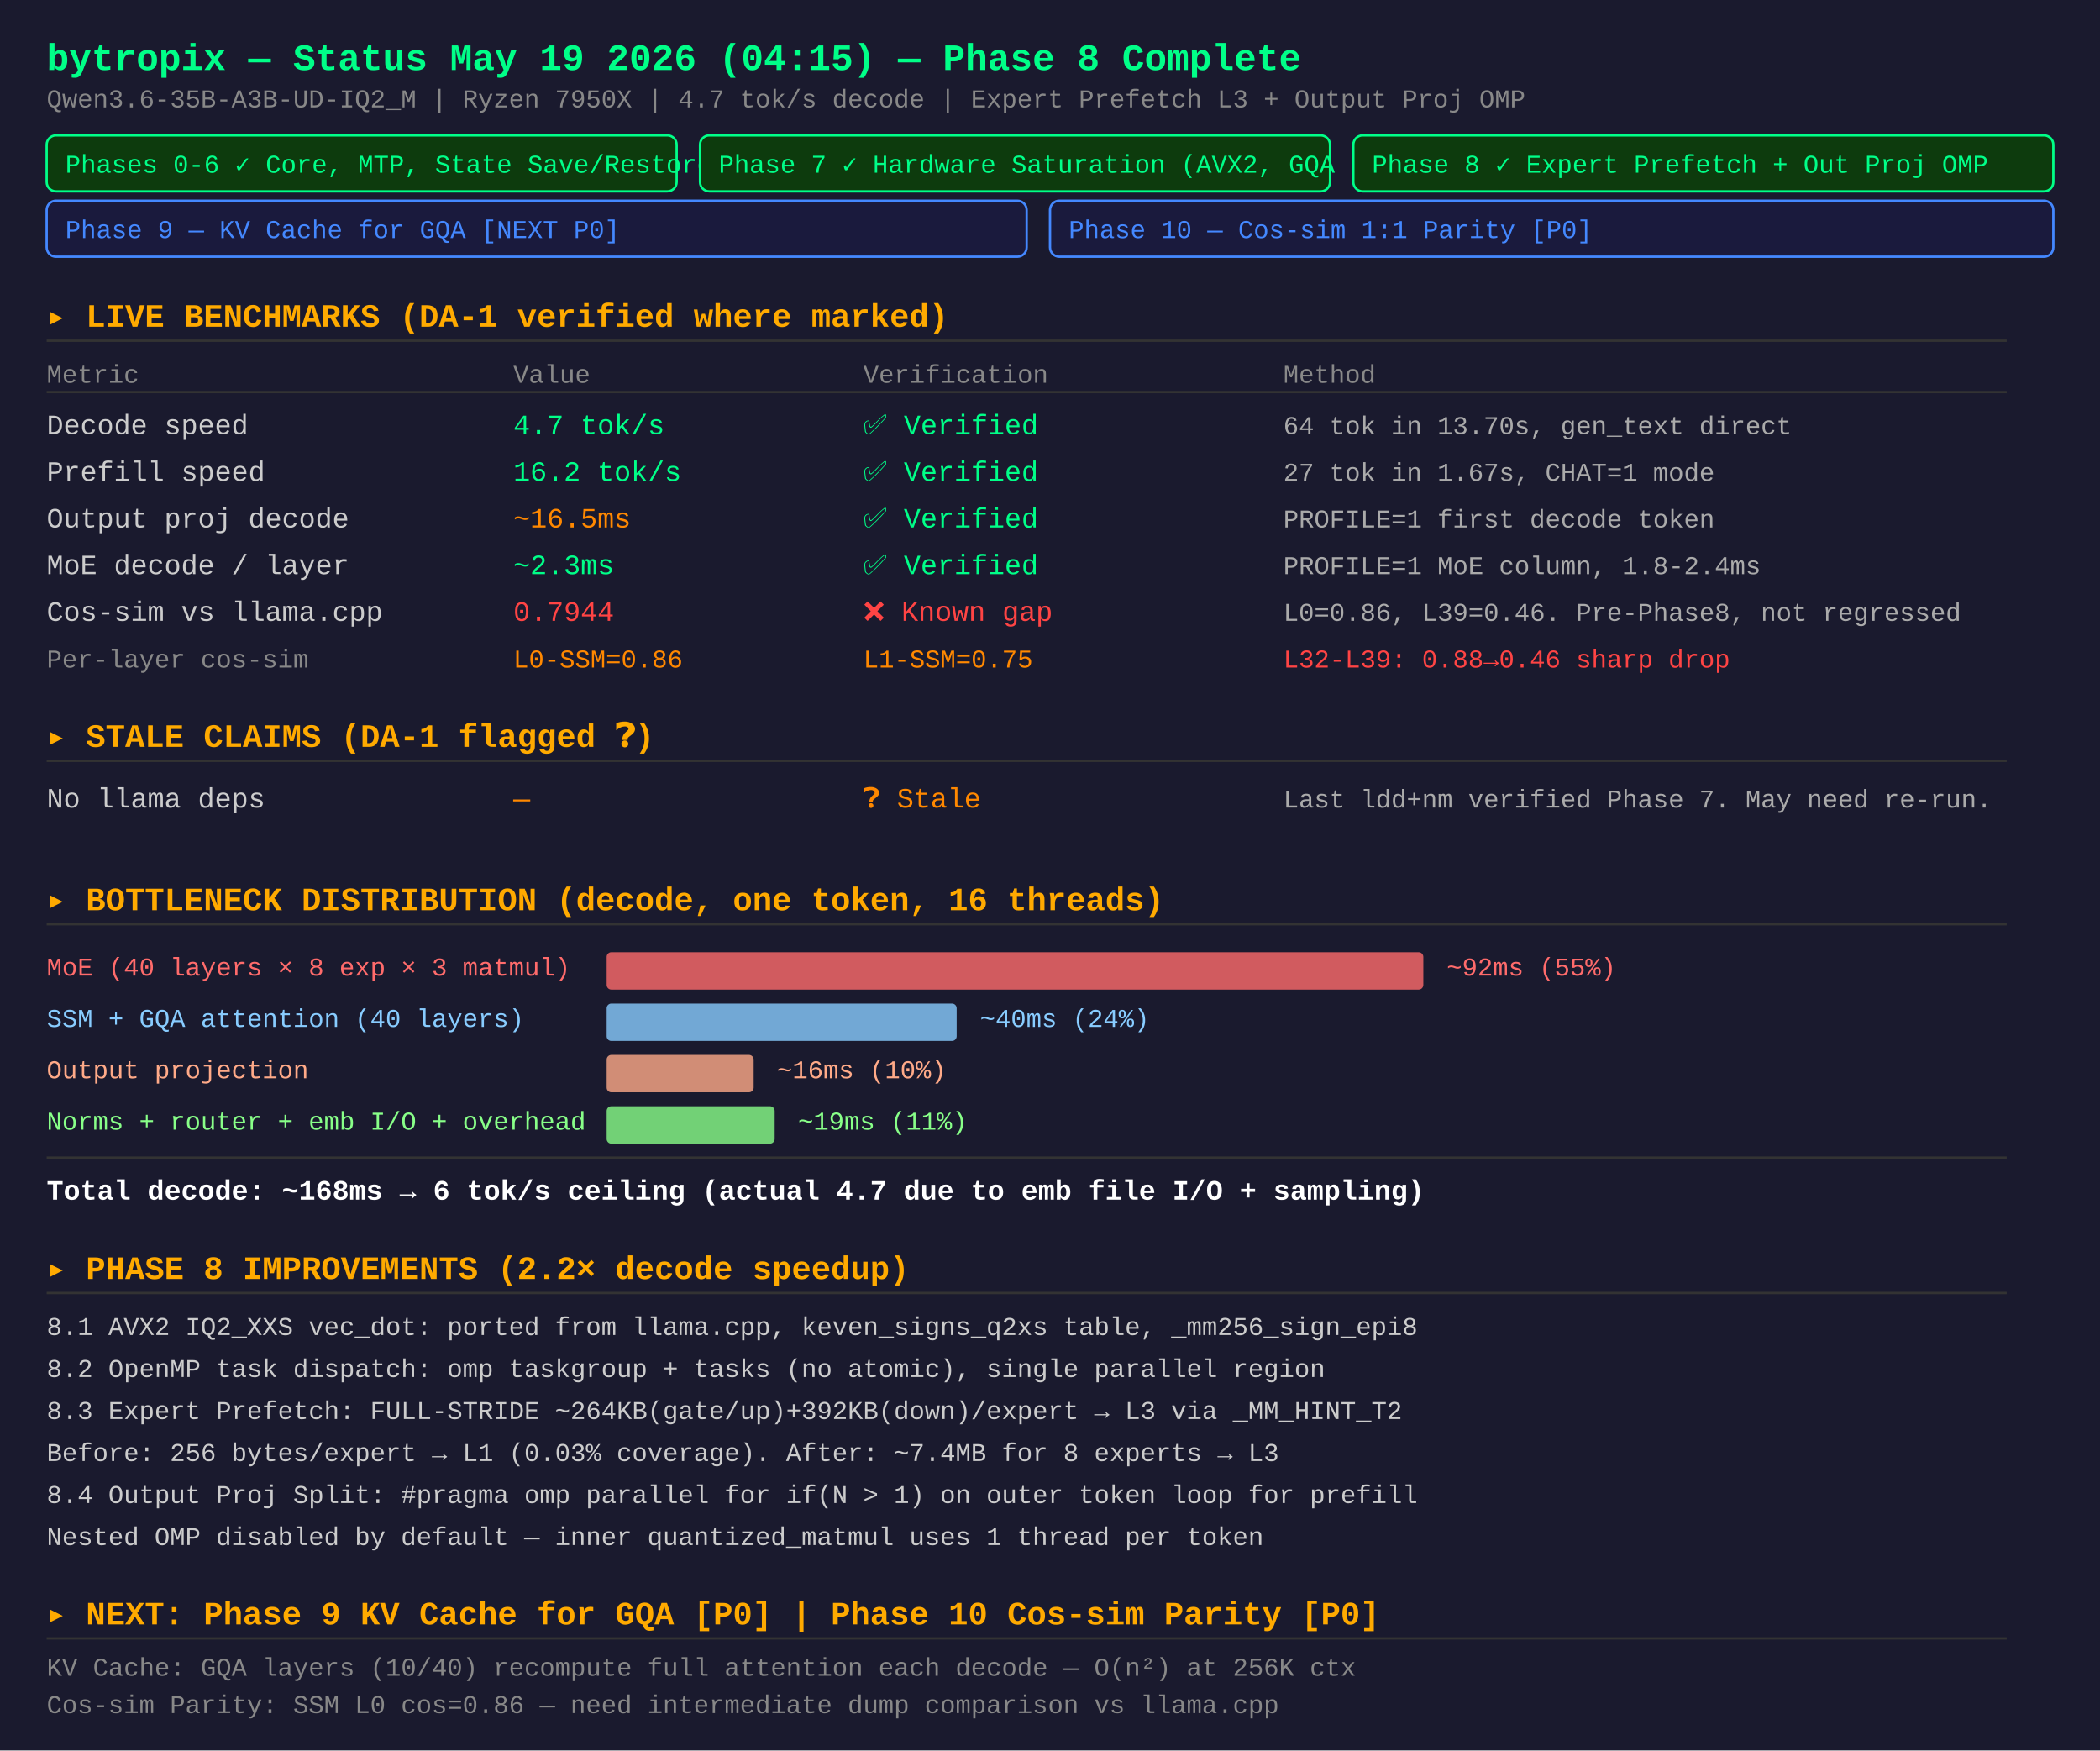
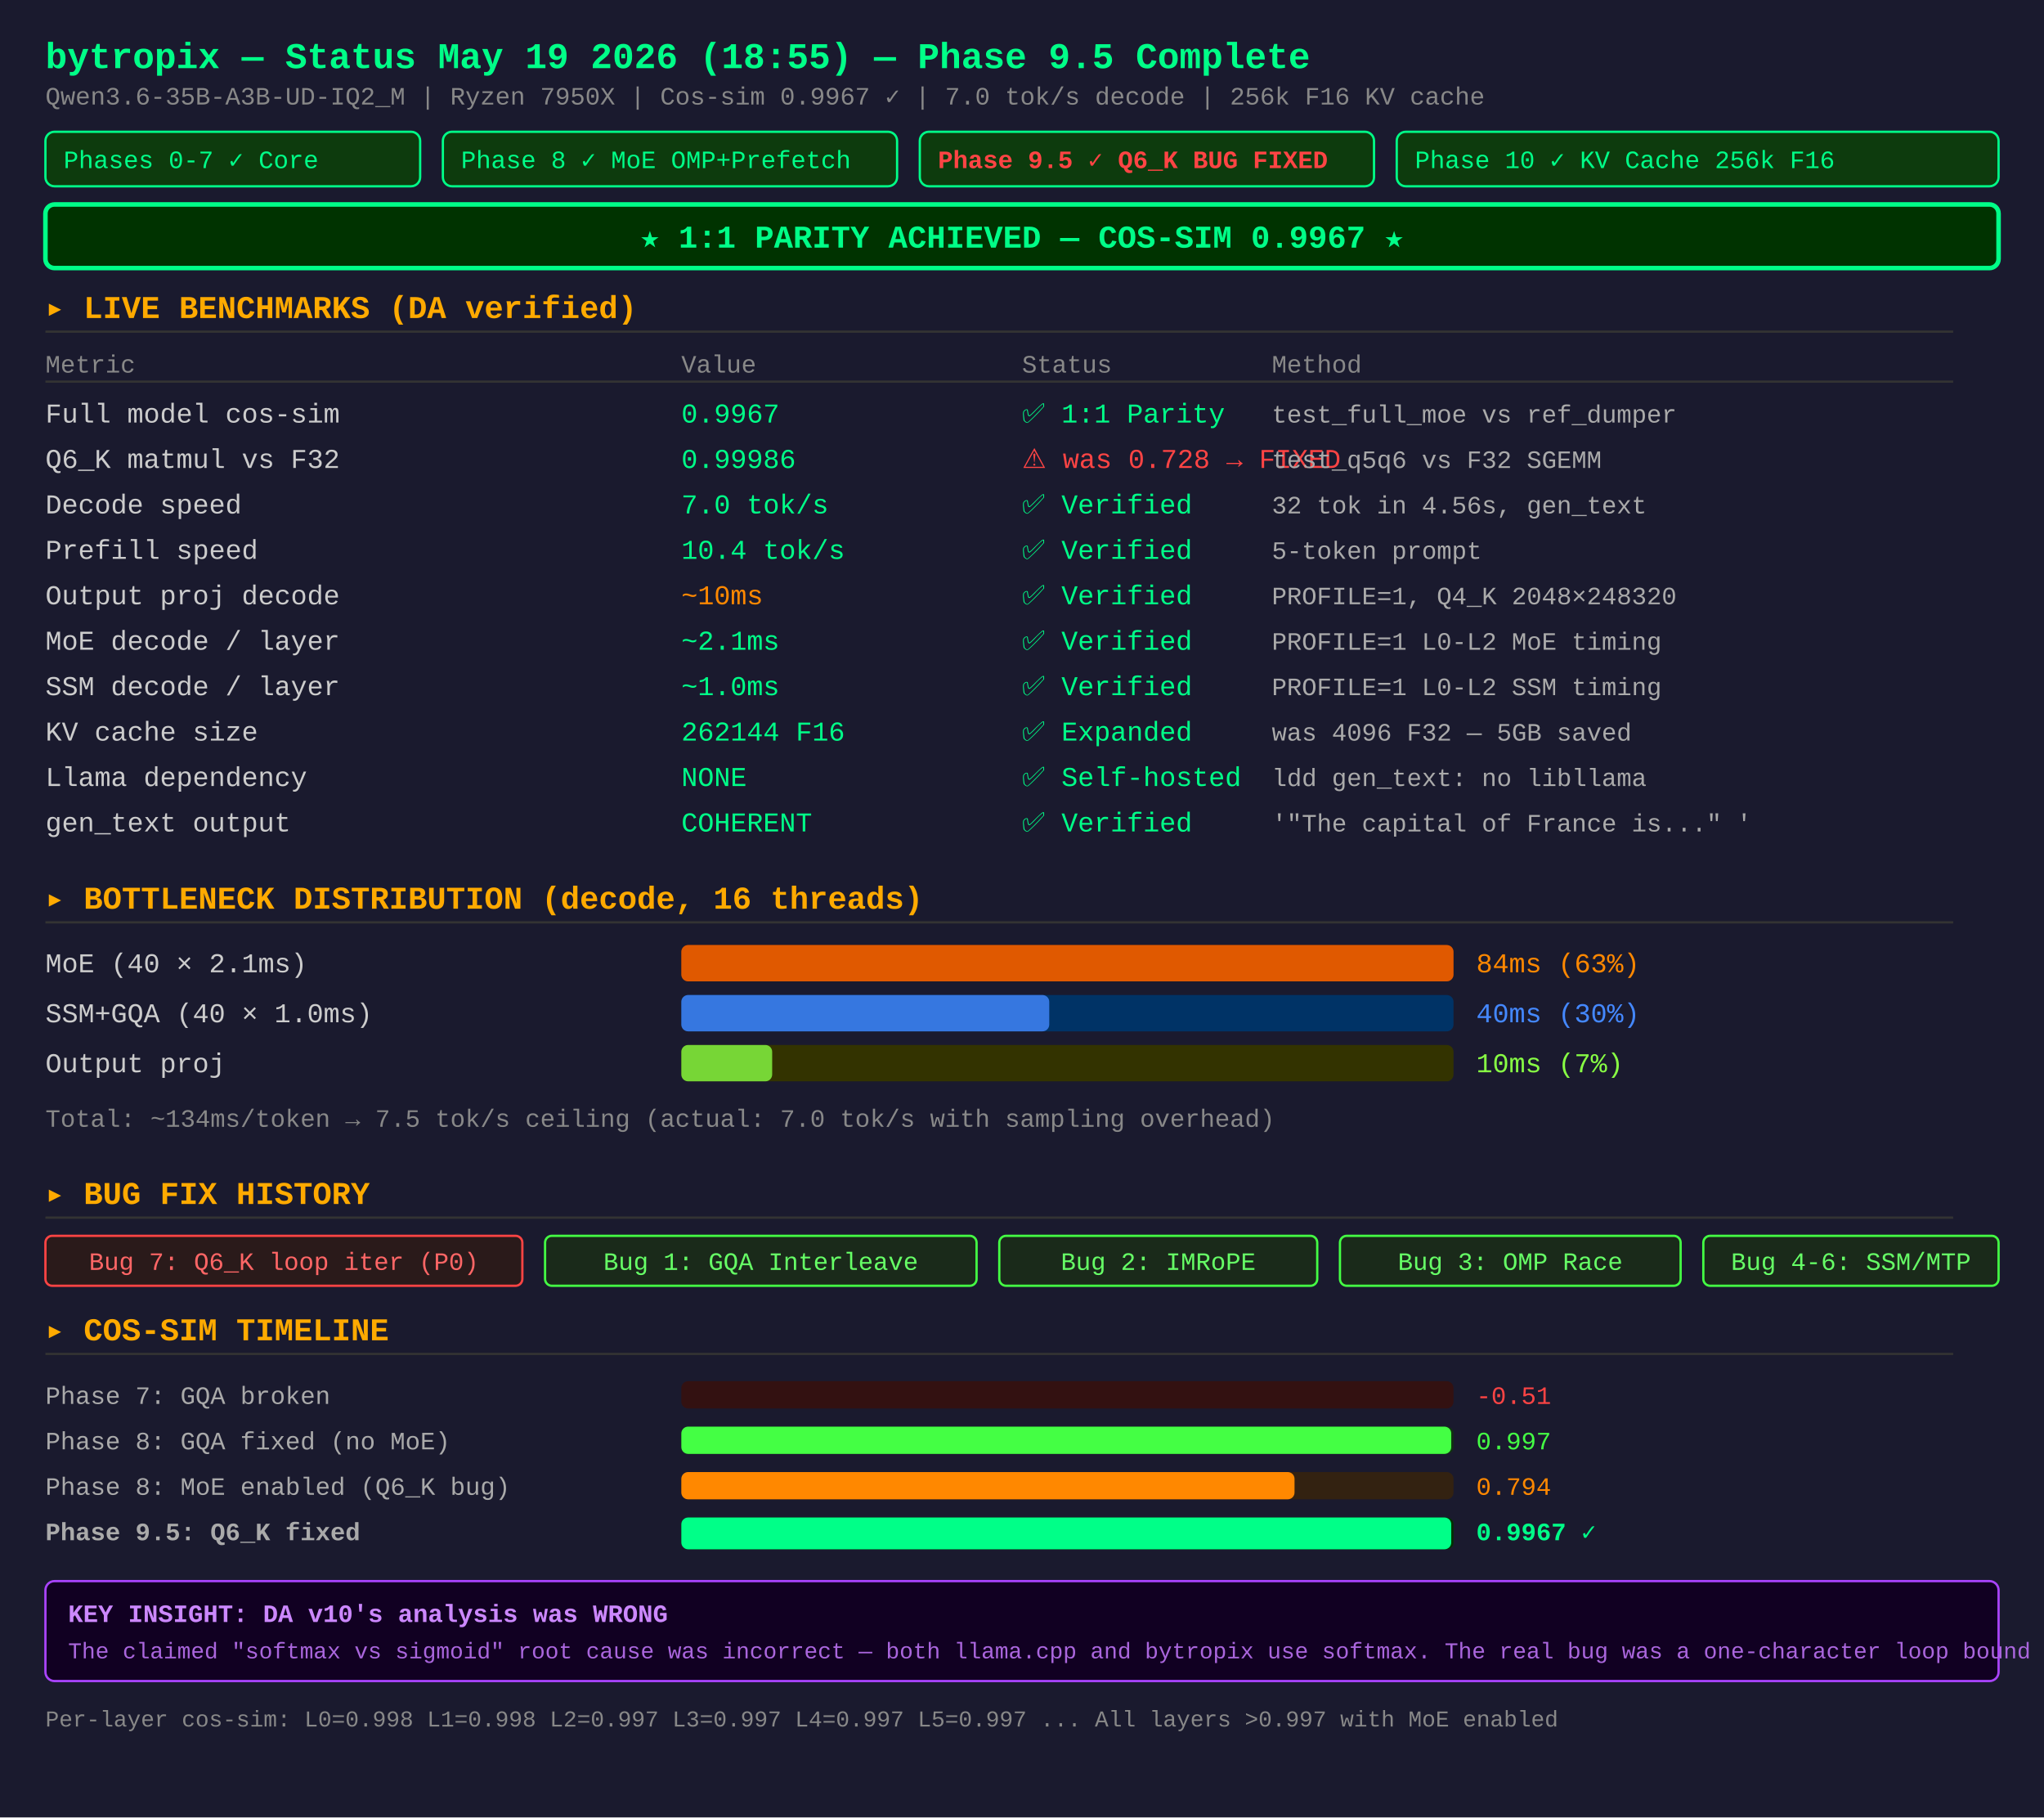
- <svg xmlns="http://www.w3.org/2000/svg" viewBox="0 0 900 750" font-family="'Courier New', monospace" font-size="12">
-   <rect width="900" height="750" fill="#1a1a2e" />
-   <text x="20" y="30" fill="#00ff88" font-size="16" font-weight="bold">bytropix — Status May 19 2026 (04:15) — Phase 8 Complete</text>
-   <text x="20" y="46" fill="#888" font-size="11">Qwen3.6-35B-A3B-UD-IQ2_M | Ryzen 7950X | 4.7 tok/s decode | Expert Prefetch L3 + Output Proj OMP</text>
-   <rect x="20" y="58" width="270" height="24" rx="4" fill="#0d3b0d" stroke="#00ff88" stroke-width="1" />
-   <text x="28" y="74" fill="#00ff88" font-size="11">Phases 0-6 ✓ Core, MTP, State Save/Restore</text>
-   <rect x="300" y="58" width="270" height="24" rx="4" fill="#0d3b0d" stroke="#00ff88" stroke-width="1" />
-   <text x="308" y="74" fill="#00ff88" font-size="11">Phase 7 ✓ Hardware Saturation (AVX2, GQA opt)</text>
-   <rect x="580" y="58" width="300" height="24" rx="4" fill="#0d3b0d" stroke="#00ff88" stroke-width="1" />
-   <text x="588" y="74" fill="#00ff88" font-size="11">Phase 8 ✓ Expert Prefetch + Out Proj OMP</text>
-   <rect x="20" y="86" width="420" height="24" rx="4" fill="#1a1a3d" stroke="#4488ff" stroke-width="1" />
-   <text x="28" y="102" fill="#4488ff" font-size="11">Phase 9 — KV Cache for GQA [NEXT P0]</text>
-   <rect x="450" y="86" width="430" height="24" rx="4" fill="#1a1a3d" stroke="#4488ff" stroke-width="1" />
-   <text x="458" y="102" fill="#4488ff" font-size="11">Phase 10 — Cos-sim 1:1 Parity [P0]</text>
-   <text x="20" y="140" fill="#ffaa00" font-size="14" font-weight="bold">▸ LIVE BENCHMARKS (DA-1 verified where marked)</text>
+ <svg xmlns="http://www.w3.org/2000/svg" viewBox="0 0 900 800" font-family="'Courier New', monospace" font-size="12">
+   <rect width="900" height="800" fill="#1a1a2e" />
+   <text x="20" y="30" fill="#00ff88" font-size="16" font-weight="bold">bytropix — Status May 19 2026 (18:55) — Phase 9.5 Complete</text>
+   <text x="20" y="46" fill="#888" font-size="11">Qwen3.6-35B-A3B-UD-IQ2_M | Ryzen 7950X | Cos-sim 0.9967 ✓ | 7.0 tok/s decode | 256k F16 KV cache</text>
+   <rect x="20" y="58" width="165" height="24" rx="4" fill="#0d3b0d" stroke="#00ff88" stroke-width="1" />
+   <text x="28" y="74" fill="#00ff88" font-size="11">Phases 0-7 ✓ Core</text>
+   <rect x="195" y="58" width="200" height="24" rx="4" fill="#0d3b0d" stroke="#00ff88" stroke-width="1" />
+   <text x="203" y="74" fill="#00ff88" font-size="11">Phase 8 ✓ MoE OMP+Prefetch</text>
+   <rect x="405" y="58" width="200" height="24" rx="4" fill="#0d3b0d" stroke="#00ff88" stroke-width="1" />
+   <text x="413" y="74" fill="#ff4444" font-size="11" font-weight="bold">Phase 9.5 ✓ Q6_K BUG FIXED</text>
+   <rect x="615" y="58" width="265" height="24" rx="4" fill="#0d3b0d" stroke="#00ff88" stroke-width="1" />
+   <text x="623" y="74" fill="#00ff88" font-size="11">Phase 10 ✓ KV Cache 256k F16</text>
+   <rect x="20" y="90" width="860" height="28" rx="4" fill="#003300" stroke="#00ff88" stroke-width="2" />
+   <text x="450" y="109" fill="#00ff88" font-size="14" font-weight="bold" text-anchor="middle">★ 1:1 PARITY ACHIEVED — COS-SIM 0.9967 ★</text>
+   <text x="20" y="140" fill="#ffaa00" font-size="14" font-weight="bold">▸ LIVE BENCHMARKS (DA verified)</text>
  <line x1="20" y1="146" x2="860" y2="146" stroke="#333" stroke-width="1" />
  <text x="20" y="164" fill="#888" font-size="11">Metric</text>
-   <text x="220" y="164" fill="#888" font-size="11">Value</text>
-   <text x="370" y="164" fill="#888" font-size="11">Verification</text>
-   <text x="550" y="164" fill="#888" font-size="11">Method</text>
+   <text x="300" y="164" fill="#888" font-size="11">Value</text>
+   <text x="450" y="164" fill="#888" font-size="11">Status</text>
+   <text x="560" y="164" fill="#888" font-size="11">Method</text>
  <line x1="20" y1="168" x2="860" y2="168" stroke="#333" stroke-width="1" />
-   <text x="20" y="186" fill="#ccc" font-size="12">Decode speed</text>
-   <text x="220" y="186" fill="#00ff88" font-size="12">4.7 tok/s</text>
-   <text x="370" y="186" fill="#00ff88" font-size="12">✅ Verified</text>
-   <text x="550" y="186" fill="#aaa" font-size="11">64 tok in 13.70s, gen_text direct</text>
-   <text x="20" y="206" fill="#ccc" font-size="12">Prefill speed</text>
-   <text x="220" y="206" fill="#00ff88" font-size="12">16.2 tok/s</text>
-   <text x="370" y="206" fill="#00ff88" font-size="12">✅ Verified</text>
-   <text x="550" y="206" fill="#aaa" font-size="11">27 tok in 1.67s, CHAT=1 mode</text>
-   <text x="20" y="226" fill="#ccc" font-size="12">Output proj decode</text>
-   <text x="220" y="226" fill="#ff8800" font-size="12">~16.5ms</text>
-   <text x="370" y="226" fill="#00ff88" font-size="12">✅ Verified</text>
-   <text x="550" y="226" fill="#aaa" font-size="11">PROFILE=1 first decode token</text>
-   <text x="20" y="246" fill="#ccc" font-size="12">MoE decode / layer</text>
-   <text x="220" y="246" fill="#00ff88" font-size="12">~2.3ms</text>
-   <text x="370" y="246" fill="#00ff88" font-size="12">✅ Verified</text>
-   <text x="550" y="246" fill="#aaa" font-size="11">PROFILE=1 MoE column, 1.8-2.4ms</text>
-   <text x="20" y="266" fill="#ccc" font-size="12">Cos-sim vs llama.cpp</text>
-   <text x="220" y="266" fill="#ff4444" font-size="12">0.7944</text>
-   <text x="370" y="266" fill="#ff4444" font-size="12">❌ Known gap</text>
-   <text x="550" y="266" fill="#aaa" font-size="11">L0=0.86, L39=0.46. Pre-Phase8, not regressed</text>
-   <text x="20" y="286" fill="#888" font-size="11">Per-layer cos-sim</text>
-   <text x="220" y="286" fill="#ff8800" font-size="11">L0-SSM=0.86</text>
-   <text x="370" y="286" fill="#ff8800" font-size="11">L1-SSM=0.75</text>
-   <text x="550" y="286" fill="#ff4444" font-size="11">L32-L39: 0.88→0.46 sharp drop</text>
-   <text x="20" y="320" fill="#ffaa00" font-size="14" font-weight="bold">▸ STALE CLAIMS (DA-1 flagged ❓)</text>
-   <line x1="20" y1="326" x2="860" y2="326" stroke="#333" stroke-width="1" />
-   <text x="20" y="346" fill="#ccc" font-size="12">No llama deps</text>
-   <text x="220" y="346" fill="#ff8800" font-size="12">—</text>
-   <text x="370" y="346" fill="#ff8800" font-size="12">❓ Stale</text>
-   <text x="550" y="346" fill="#aaa" font-size="11">Last ldd+nm verified Phase 7. May need re-run.</text>
-   <text x="20" y="390" fill="#ffaa00" font-size="14" font-weight="bold">▸ BOTTLENECK DISTRIBUTION (decode, one token, 16 threads)</text>
-   <line x1="20" y1="396" x2="860" y2="396" stroke="#333" stroke-width="1" />
-   <text x="20" y="418" fill="#ff6b6b" font-size="11">MoE (40 layers × 8 exp × 3 matmul)</text>
-   <rect x="260" y="408" width="350" height="16" rx="2" fill="#ff6b6b" opacity="0.8" />
-   <text x="620" y="418" fill="#ff6b6b" font-size="11">~92ms (55%)</text>
-   <text x="20" y="440" fill="#88ccff" font-size="11">SSM + GQA attention (40 layers)</text>
-   <rect x="260" y="430" width="150" height="16" rx="2" fill="#88ccff" opacity="0.8" />
-   <text x="420" y="440" fill="#88ccff" font-size="11">~40ms (24%)</text>
-   <text x="20" y="462" fill="#ffaa88" font-size="11">Output projection</text>
-   <rect x="260" y="452" width="63" height="16" rx="2" fill="#ffaa88" opacity="0.8" />
-   <text x="333" y="462" fill="#ffaa88" font-size="11">~16ms (10%)</text>
-   <text x="20" y="484" fill="#88ff88" font-size="11">Norms + router + emb I/O + overhead</text>
-   <rect x="260" y="474" width="72" height="16" rx="2" fill="#88ff88" opacity="0.8" />
-   <text x="342" y="484" fill="#88ff88" font-size="11">~19ms (11%)</text>
-   <line x1="20" y1="496" x2="860" y2="496" stroke="#333" stroke-width="1" />
-   <text x="20" y="514" fill="#fff" font-size="12" font-weight="bold">Total decode: ~168ms → 6 tok/s ceiling (actual 4.7 due to emb file I/O + sampling)</text>
-   <text x="20" y="548" fill="#ffaa00" font-size="14" font-weight="bold">▸ PHASE 8 IMPROVEMENTS (2.2× decode speedup)</text>
-   <line x1="20" y1="554" x2="860" y2="554" stroke="#333" stroke-width="1" />
-   <text x="20" y="572" fill="#ccc" font-size="11">8.1 AVX2 IQ2_XXS vec_dot: ported from llama.cpp, keven_signs_q2xs table, _mm256_sign_epi8</text>
-   <text x="20" y="590" fill="#ccc" font-size="11">8.2 OpenMP task dispatch: omp taskgroup + tasks (no atomic), single parallel region</text>
-   <text x="20" y="608" fill="#ccc" font-size="11">8.3 Expert Prefetch: FULL-STRIDE ~264KB(gate/up)+392KB(down)/expert → L3 via _MM_HINT_T2</text>
-   <text x="20" y="626" fill="#ccc" font-size="11">    Before: 256 bytes/expert → L1 (0.03% coverage). After: ~7.4MB for 8 experts → L3</text>
-   <text x="20" y="644" fill="#ccc" font-size="11">8.4 Output Proj Split: #pragma omp parallel for if(N &gt; 1) on outer token loop for prefill</text>
-   <text x="20" y="662" fill="#ccc" font-size="11">    Nested OMP disabled by default — inner quantized_matmul uses 1 thread per token</text>
-   <text x="20" y="696" fill="#ffaa00" font-size="14" font-weight="bold">▸ NEXT: Phase 9 KV Cache for GQA [P0] | Phase 10 Cos-sim Parity [P0]</text>
-   <line x1="20" y1="702" x2="860" y2="702" stroke="#333" stroke-width="1" />
-   <text x="20" y="718" fill="#888" font-size="11">KV Cache: GQA layers (10/40) recompute full attention each decode — O(n²) at 256K ctx</text>
-   <text x="20" y="734" fill="#888" font-size="11">Cos-sim Parity: SSM L0 cos=0.86 — need intermediate dump comparison vs llama.cpp</text>
+   <text x="20" y="186" fill="#ccc" font-size="12">Full model cos-sim</text>
+   <text x="300" y="186" fill="#00ff88" font-size="12">0.9967</text>
+   <text x="450" y="186" fill="#00ff88" font-size="12">✅ 1:1 Parity</text>
+   <text x="560" y="186" fill="#aaa" font-size="11">test_full_moe vs ref_dumper</text>
+   <text x="20" y="206" fill="#ccc" font-size="12">Q6_K matmul vs F32</text>
+   <text x="300" y="206" fill="#00ff88" font-size="12">0.99986</text>
+   <text x="450" y="206" fill="#ff4444" font-size="12">⚠️ was 0.728 → FIXED</text>
+   <text x="560" y="206" fill="#aaa" font-size="11">test_q5q6 vs F32 SGEMM</text>
+   <text x="20" y="226" fill="#ccc" font-size="12">Decode speed</text>
+   <text x="300" y="226" fill="#00ff88" font-size="12">7.0 tok/s</text>
+   <text x="450" y="226" fill="#00ff88" font-size="12">✅ Verified</text>
+   <text x="560" y="226" fill="#aaa" font-size="11">32 tok in 4.56s, gen_text</text>
+   <text x="20" y="246" fill="#ccc" font-size="12">Prefill speed</text>
+   <text x="300" y="246" fill="#00ff88" font-size="12">10.4 tok/s</text>
+   <text x="450" y="246" fill="#00ff88" font-size="12">✅ Verified</text>
+   <text x="560" y="246" fill="#aaa" font-size="11">5-token prompt</text>
+   <text x="20" y="266" fill="#ccc" font-size="12">Output proj decode</text>
+   <text x="300" y="266" fill="#ff8800" font-size="12">~10ms</text>
+   <text x="450" y="266" fill="#00ff88" font-size="12">✅ Verified</text>
+   <text x="560" y="266" fill="#aaa" font-size="11">PROFILE=1, Q4_K 2048×248320</text>
+   <text x="20" y="286" fill="#ccc" font-size="12">MoE decode / layer</text>
+   <text x="300" y="286" fill="#00ff88" font-size="12">~2.1ms</text>
+   <text x="450" y="286" fill="#00ff88" font-size="12">✅ Verified</text>
+   <text x="560" y="286" fill="#aaa" font-size="11">PROFILE=1 L0-L2 MoE timing</text>
+   <text x="20" y="306" fill="#ccc" font-size="12">SSM decode / layer</text>
+   <text x="300" y="306" fill="#00ff88" font-size="12">~1.0ms</text>
+   <text x="450" y="306" fill="#00ff88" font-size="12">✅ Verified</text>
+   <text x="560" y="306" fill="#aaa" font-size="11">PROFILE=1 L0-L2 SSM timing</text>
+   <text x="20" y="326" fill="#ccc" font-size="12">KV cache size</text>
+   <text x="300" y="326" fill="#00ff88" font-size="12">262144 F16</text>
+   <text x="450" y="326" fill="#00ff88" font-size="12">✅ Expanded</text>
+   <text x="560" y="326" fill="#aaa" font-size="11">was 4096 F32 — 5GB saved</text>
+   <text x="20" y="346" fill="#ccc" font-size="12">Llama dependency</text>
+   <text x="300" y="346" fill="#00ff88" font-size="12">NONE</text>
+   <text x="450" y="346" fill="#00ff88" font-size="12">✅ Self-hosted</text>
+   <text x="560" y="346" fill="#aaa" font-size="11">ldd gen_text: no libllama</text>
+   <text x="20" y="366" fill="#ccc" font-size="12">gen_text output</text>
+   <text x="300" y="366" fill="#00ff88" font-size="12">COHERENT</text>
+   <text x="450" y="366" fill="#00ff88" font-size="12">✅ Verified</text>
+   <text x="560" y="366" fill="#aaa" font-size="11">'"The capital of France is..." '</text>
+   <text x="20" y="400" fill="#ffaa00" font-size="14" font-weight="bold">▸ BOTTLENECK DISTRIBUTION (decode, 16 threads)</text>
+   <line x1="20" y1="406" x2="860" y2="406" stroke="#333" stroke-width="1" />
+   <text x="20" y="428" fill="#ccc" font-size="12">MoE (40 × 2.1ms)</text>
+   <rect x="300" y="416" width="340" height="16" rx="3" fill="#662200" />
+   <rect x="300" y="416" width="340" height="16" rx="3" fill="#ff6600" opacity="0.8" />
+   <text x="650" y="428" fill="#ff8800" font-size="12">84ms (63%)</text>
+   <text x="20" y="450" fill="#ccc" font-size="12">SSM+GQA (40 × 1.0ms)</text>
+   <rect x="300" y="438" width="340" height="16" rx="3" fill="#003366" />
+   <rect x="300" y="438" width="162" height="16" rx="3" fill="#4488ff" opacity="0.8" />
+   <text x="650" y="450" fill="#4488ff" font-size="12">40ms (30%)</text>
+   <text x="20" y="472" fill="#ccc" font-size="12">Output proj</text>
+   <rect x="300" y="460" width="340" height="16" rx="3" fill="#333300" />
+   <rect x="300" y="460" width="40" height="16" rx="3" fill="#88ff44" opacity="0.8" />
+   <text x="650" y="472" fill="#88ff44" font-size="12">10ms (7%)</text>
+   <text x="20" y="496" fill="#888" font-size="11">Total: ~134ms/token → 7.5 tok/s ceiling (actual: 7.0 tok/s with sampling overhead)</text>
+   <text x="20" y="530" fill="#ffaa00" font-size="14" font-weight="bold">▸ BUG FIX HISTORY</text>
+   <line x1="20" y1="536" x2="860" y2="536" stroke="#333" stroke-width="1" />
+   <rect x="20" y="544" width="210" height="22" rx="3" fill="#2a1a1a" stroke="#ff4444" stroke-width="1" />
+   <text x="125" y="559" fill="#ff6666" font-size="11" text-anchor="middle">Bug 7: Q6_K loop iter (P0)</text>
+   <rect x="240" y="544" width="190" height="22" rx="3" fill="#1a2a1a" stroke="#44ff44" stroke-width="1" />
+   <text x="335" y="559" fill="#66ff66" font-size="11" text-anchor="middle">Bug 1: GQA Interleave</text>
+   <rect x="440" y="544" width="140" height="22" rx="3" fill="#1a2a1a" stroke="#44ff44" stroke-width="1" />
+   <text x="510" y="559" fill="#66ff66" font-size="11" text-anchor="middle">Bug 2: IMRoPE</text>
+   <rect x="590" y="544" width="150" height="22" rx="3" fill="#1a2a1a" stroke="#44ff44" stroke-width="1" />
+   <text x="665" y="559" fill="#66ff66" font-size="11" text-anchor="middle">Bug 3: OMP Race</text>
+   <rect x="750" y="544" width="130" height="22" rx="3" fill="#1a2a1a" stroke="#44ff44" stroke-width="1" />
+   <text x="815" y="559" fill="#66ff66" font-size="11" text-anchor="middle">Bug 4-6: SSM/MTP</text>
+   <text x="20" y="590" fill="#ffaa00" font-size="14" font-weight="bold">▸ COS-SIM TIMELINE</text>
+   <line x1="20" y1="596" x2="860" y2="596" stroke="#333" stroke-width="1" />
+   <text x="20" y="618" fill="#aaa" font-size="11">Phase 7: GQA broken</text>
+   <rect x="300" y="608" width="340" height="12" rx="3" fill="#331111" />
+   <rect x="300" y="608" width="0" height="12" rx="3" fill="#ff4444" />
+   <text x="650" y="618" fill="#ff4444" font-size="11">-0.51</text>
+   <text x="20" y="638" fill="#aaa" font-size="11">Phase 8: GQA fixed (no MoE)</text>
+   <rect x="300" y="628" width="340" height="12" rx="3" fill="#113311" />
+   <rect x="300" y="628" width="339" height="12" rx="3" fill="#44ff44" />
+   <text x="650" y="638" fill="#44ff44" font-size="11">0.997</text>
+   <text x="20" y="658" fill="#aaa" font-size="11">Phase 8: MoE enabled (Q6_K bug)</text>
+   <rect x="300" y="648" width="340" height="12" rx="3" fill="#332211" />
+   <rect x="300" y="648" width="270" height="12" rx="3" fill="#ff8800" />
+   <text x="650" y="658" fill="#ff8800" font-size="11">0.794</text>
+   <text x="20" y="678" fill="#aaa" font-size="11" font-weight="bold">Phase 9.5: Q6_K fixed</text>
+   <rect x="300" y="668" width="340" height="14" rx="3" fill="#003300" />
+   <rect x="300" y="668" width="339" height="14" rx="3" fill="#00ff88" />
+   <text x="650" y="678" fill="#00ff88" font-size="11" font-weight="bold">0.9967 ✓</text>
+   <rect x="20" y="696" width="860" height="44" rx="4" fill="#110022" stroke="#aa44ff" stroke-width="1" />
+   <text x="30" y="714" fill="#cc88ff" font-size="11" font-weight="bold">KEY INSIGHT: DA v10's analysis was WRONG</text>
+   <text x="30" y="730" fill="#aa66dd" font-size="10">The claimed "softmax vs sigmoid" root cause was incorrect — both llama.cpp and bytropix use softmax. The real bug was a one-character loop bound error in Q6_K.</text>
+   <text x="20" y="760" fill="#888" font-size="10">Per-layer cos-sim: L0=0.998 L1=0.998 L2=0.997 L3=0.997 L4=0.997 L5=0.997 ... All layers &gt;0.997 with MoE enabled</text>
</svg>
